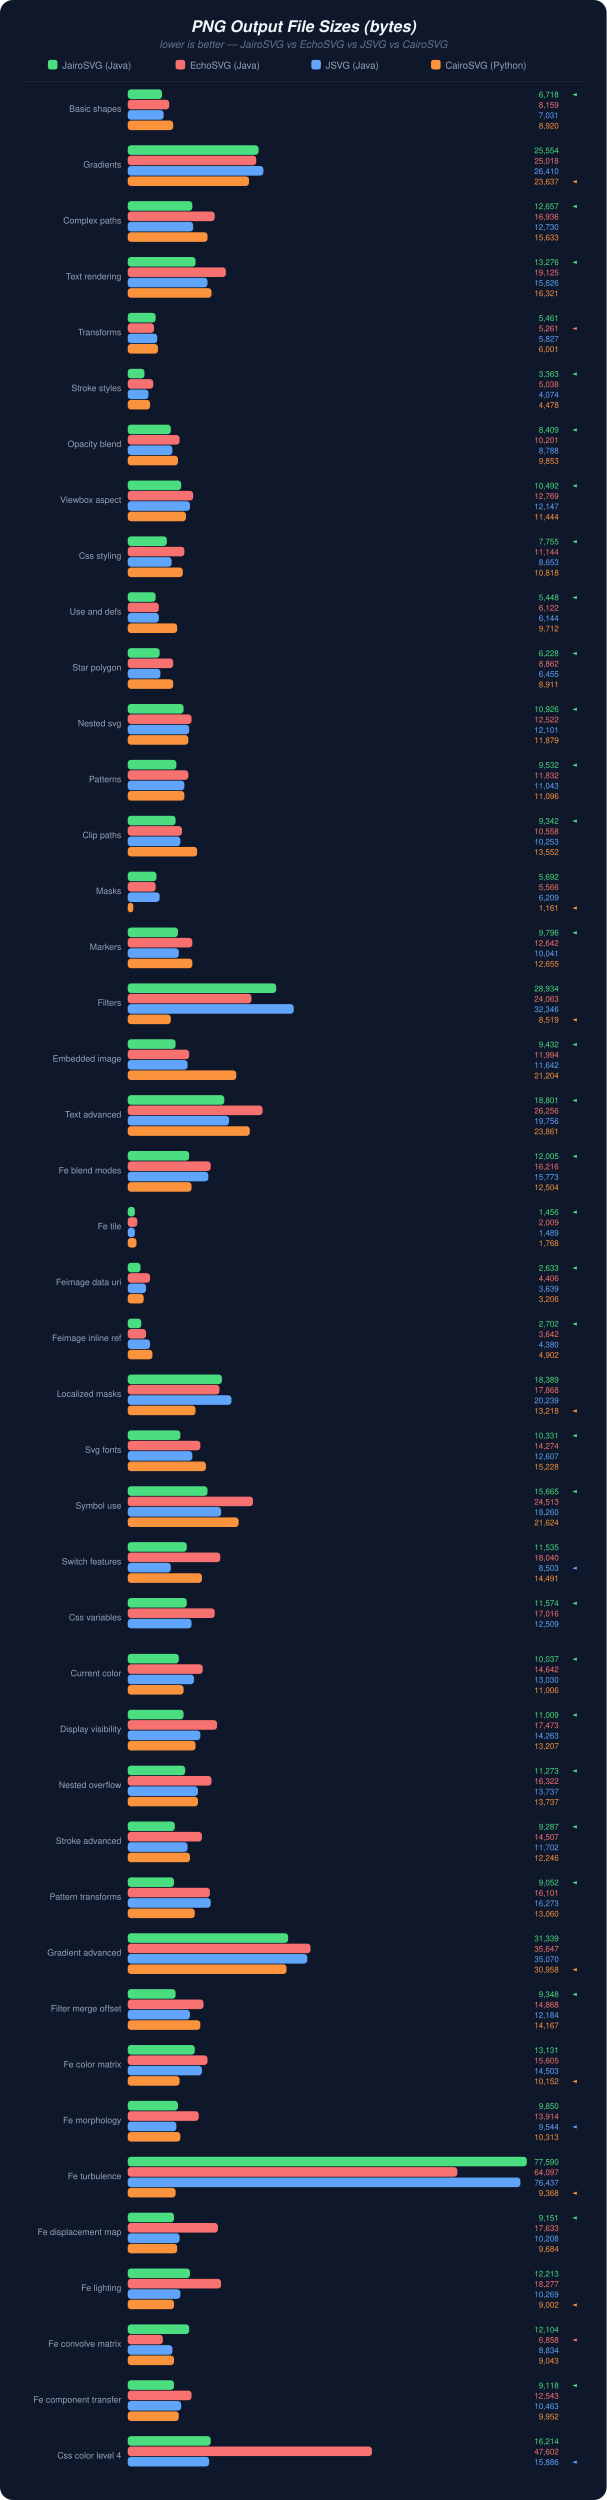
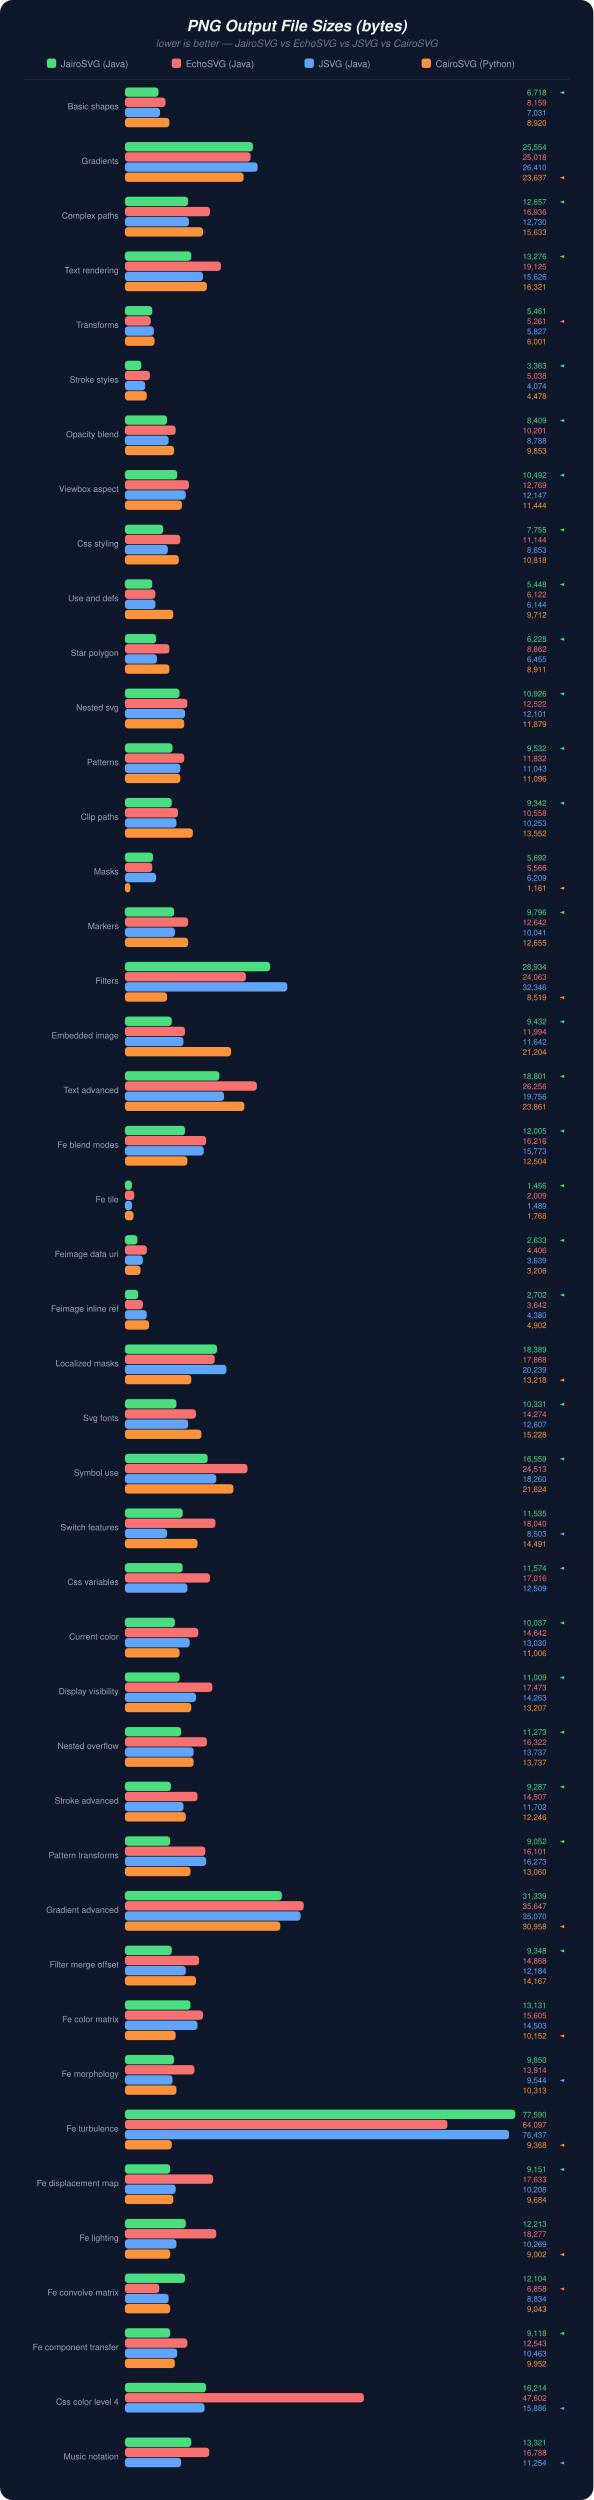
- <svg xmlns="http://www.w3.org/2000/svg" width="760" height="3132" viewBox="0 0 760 3132">
+ <svg xmlns="http://www.w3.org/2000/svg" width="760" height="3202" viewBox="0 0 760 3202">
  <style>
    text { font-family: -apple-system, BlinkMacSystemFont, "Segoe UI", Helvetica, Arial, sans-serif; }
  </style>
-   <rect width="760" height="3132" rx="16" fill="#0f172a" />
+   <rect width="760" height="3202" rx="16" fill="#0f172a" />
  <text x="380" y="40" text-anchor="middle" font-size="20" font-weight="600" font-style="italic" fill="#f1f5f9">PNG Output File Sizes (bytes)</text>
  <text x="380" y="60" text-anchor="middle" font-size="13" font-style="italic" fill="#64748b">lower is better — JairoSVG vs EchoSVG vs JSVG vs CairoSVG</text>
  <rect x="60" y="75" width="12" height="12" rx="3" fill="#4ade80" />
  <text x="78" y="86" font-size="12" fill="#94a3b8">JairoSVG (Java)</text>
  <rect x="220" y="75" width="12" height="12" rx="3" fill="#f87171" />
  <text x="238" y="86" font-size="12" fill="#94a3b8">EchoSVG (Java)</text>
  <rect x="390" y="75" width="12" height="12" rx="3" fill="#60a5fa" />
  <text x="408" y="86" font-size="12" fill="#94a3b8">JSVG (Java)</text>
  <rect x="540" y="75" width="12" height="12" rx="3" fill="#fb923c" />
  <text x="558" y="86" font-size="12" fill="#94a3b8">CairoSVG (Python)</text>
  <line x1="30" y1="102" x2="730" y2="102" stroke="#1e293b" stroke-width="1" />
  <text x="152" y="140" text-anchor="end" font-size="11" font-weight="500" fill="#94a3b8">Basic shapes</text>
  <rect x="160" y="112" width="43" height="12" rx="4" fill="#4ade80" />
  <text x="700" y="122" text-anchor="end" font-size="10" fill="#4ade80">6,718</text>
  <text x="720" y="122" text-anchor="middle" font-size="10" fill="#4ade80">◄</text>
  <rect x="160" y="125" width="52" height="12" rx="4" fill="#f87171" />
  <text x="700" y="135" text-anchor="end" font-size="10" fill="#f87171">8,159</text>
  <rect x="160" y="138" width="45" height="12" rx="4" fill="#60a5fa" />
  <text x="700" y="148" text-anchor="end" font-size="10" fill="#60a5fa">7,031</text>
  <rect x="160" y="151" width="57" height="12" rx="4" fill="#fb923c" />
  <text x="700" y="161" text-anchor="end" font-size="10" fill="#fb923c">8,920</text>
  <text x="152" y="210" text-anchor="end" font-size="11" font-weight="500" fill="#94a3b8">Gradients</text>
  <rect x="160" y="182" width="164" height="12" rx="4" fill="#4ade80" />
  <text x="700" y="192" text-anchor="end" font-size="10" fill="#4ade80">25,554</text>
  <rect x="160" y="195" width="161" height="12" rx="4" fill="#f87171" />
  <text x="700" y="205" text-anchor="end" font-size="10" fill="#f87171">25,018</text>
  <rect x="160" y="208" width="170" height="12" rx="4" fill="#60a5fa" />
  <text x="700" y="218" text-anchor="end" font-size="10" fill="#60a5fa">26,410</text>
  <rect x="160" y="221" width="152" height="12" rx="4" fill="#fb923c" />
  <text x="700" y="231" text-anchor="end" font-size="10" fill="#fb923c">23,637</text>
  <text x="720" y="231" text-anchor="middle" font-size="10" fill="#fb923c">◄</text>
  <text x="152" y="280" text-anchor="end" font-size="11" font-weight="500" fill="#94a3b8">Complex paths</text>
  <rect x="160" y="252" width="81" height="12" rx="4" fill="#4ade80" />
  <text x="700" y="262" text-anchor="end" font-size="10" fill="#4ade80">12,657</text>
  <text x="720" y="262" text-anchor="middle" font-size="10" fill="#4ade80">◄</text>
  <rect x="160" y="265" width="109" height="12" rx="4" fill="#f87171" />
  <text x="700" y="275" text-anchor="end" font-size="10" fill="#f87171">16,936</text>
  <rect x="160" y="278" width="82" height="12" rx="4" fill="#60a5fa" />
  <text x="700" y="288" text-anchor="end" font-size="10" fill="#60a5fa">12,730</text>
  <rect x="160" y="291" width="100" height="12" rx="4" fill="#fb923c" />
  <text x="700" y="301" text-anchor="end" font-size="10" fill="#fb923c">15,633</text>
  <text x="152" y="350" text-anchor="end" font-size="11" font-weight="500" fill="#94a3b8">Text rendering</text>
  <rect x="160" y="322" width="85" height="12" rx="4" fill="#4ade80" />
  <text x="700" y="332" text-anchor="end" font-size="10" fill="#4ade80">13,276</text>
  <text x="720" y="332" text-anchor="middle" font-size="10" fill="#4ade80">◄</text>
  <rect x="160" y="335" width="123" height="12" rx="4" fill="#f87171" />
  <text x="700" y="345" text-anchor="end" font-size="10" fill="#f87171">19,125</text>
  <rect x="160" y="348" width="100" height="12" rx="4" fill="#60a5fa" />
  <text x="700" y="358" text-anchor="end" font-size="10" fill="#60a5fa">15,626</text>
  <rect x="160" y="361" width="105" height="12" rx="4" fill="#fb923c" />
  <text x="700" y="371" text-anchor="end" font-size="10" fill="#fb923c">16,321</text>
  <text x="152" y="420" text-anchor="end" font-size="11" font-weight="500" fill="#94a3b8">Transforms</text>
  <rect x="160" y="392" width="35" height="12" rx="4" fill="#4ade80" />
  <text x="700" y="402" text-anchor="end" font-size="10" fill="#4ade80">5,461</text>
  <rect x="160" y="405" width="33" height="12" rx="4" fill="#f87171" />
  <text x="700" y="415" text-anchor="end" font-size="10" fill="#f87171">5,261</text>
  <text x="720" y="415" text-anchor="middle" font-size="10" fill="#f87171">◄</text>
  <rect x="160" y="418" width="37" height="12" rx="4" fill="#60a5fa" />
  <text x="700" y="428" text-anchor="end" font-size="10" fill="#60a5fa">5,827</text>
  <rect x="160" y="431" width="38" height="12" rx="4" fill="#fb923c" />
  <text x="700" y="441" text-anchor="end" font-size="10" fill="#fb923c">6,001</text>
  <text x="152" y="490" text-anchor="end" font-size="11" font-weight="500" fill="#94a3b8">Stroke styles</text>
  <rect x="160" y="462" width="21" height="12" rx="4" fill="#4ade80" />
  <text x="700" y="472" text-anchor="end" font-size="10" fill="#4ade80">3,363</text>
  <text x="720" y="472" text-anchor="middle" font-size="10" fill="#4ade80">◄</text>
  <rect x="160" y="475" width="32" height="12" rx="4" fill="#f87171" />
  <text x="700" y="485" text-anchor="end" font-size="10" fill="#f87171">5,038</text>
  <rect x="160" y="488" width="26" height="12" rx="4" fill="#60a5fa" />
  <text x="700" y="498" text-anchor="end" font-size="10" fill="#60a5fa">4,074</text>
  <rect x="160" y="501" width="28" height="12" rx="4" fill="#fb923c" />
  <text x="700" y="511" text-anchor="end" font-size="10" fill="#fb923c">4,478</text>
  <text x="152" y="560" text-anchor="end" font-size="11" font-weight="500" fill="#94a3b8">Opacity blend</text>
  <rect x="160" y="532" width="54" height="12" rx="4" fill="#4ade80" />
  <text x="700" y="542" text-anchor="end" font-size="10" fill="#4ade80">8,409</text>
  <text x="720" y="542" text-anchor="middle" font-size="10" fill="#4ade80">◄</text>
  <rect x="160" y="545" width="65" height="12" rx="4" fill="#f87171" />
  <text x="700" y="555" text-anchor="end" font-size="10" fill="#f87171">10,201</text>
  <rect x="160" y="558" width="56" height="12" rx="4" fill="#60a5fa" />
  <text x="700" y="568" text-anchor="end" font-size="10" fill="#60a5fa">8,788</text>
  <rect x="160" y="571" width="63" height="12" rx="4" fill="#fb923c" />
  <text x="700" y="581" text-anchor="end" font-size="10" fill="#fb923c">9,853</text>
  <text x="152" y="630" text-anchor="end" font-size="11" font-weight="500" fill="#94a3b8">Viewbox aspect</text>
  <rect x="160" y="602" width="67" height="12" rx="4" fill="#4ade80" />
  <text x="700" y="612" text-anchor="end" font-size="10" fill="#4ade80">10,492</text>
  <text x="720" y="612" text-anchor="middle" font-size="10" fill="#4ade80">◄</text>
  <rect x="160" y="615" width="82" height="12" rx="4" fill="#f87171" />
  <text x="700" y="625" text-anchor="end" font-size="10" fill="#f87171">12,769</text>
  <rect x="160" y="628" width="78" height="12" rx="4" fill="#60a5fa" />
  <text x="700" y="638" text-anchor="end" font-size="10" fill="#60a5fa">12,147</text>
  <rect x="160" y="641" width="73" height="12" rx="4" fill="#fb923c" />
  <text x="700" y="651" text-anchor="end" font-size="10" fill="#fb923c">11,444</text>
  <text x="152" y="700" text-anchor="end" font-size="11" font-weight="500" fill="#94a3b8">Css styling</text>
  <rect x="160" y="672" width="49" height="12" rx="4" fill="#4ade80" />
  <text x="700" y="682" text-anchor="end" font-size="10" fill="#4ade80">7,755</text>
  <text x="720" y="682" text-anchor="middle" font-size="10" fill="#4ade80">◄</text>
  <rect x="160" y="685" width="71" height="12" rx="4" fill="#f87171" />
  <text x="700" y="695" text-anchor="end" font-size="10" fill="#f87171">11,144</text>
  <rect x="160" y="698" width="55" height="12" rx="4" fill="#60a5fa" />
  <text x="700" y="708" text-anchor="end" font-size="10" fill="#60a5fa">8,653</text>
  <rect x="160" y="711" width="69" height="12" rx="4" fill="#fb923c" />
  <text x="700" y="721" text-anchor="end" font-size="10" fill="#fb923c">10,818</text>
  <text x="152" y="770" text-anchor="end" font-size="11" font-weight="500" fill="#94a3b8">Use and defs</text>
  <rect x="160" y="742" width="35" height="12" rx="4" fill="#4ade80" />
  <text x="700" y="752" text-anchor="end" font-size="10" fill="#4ade80">5,448</text>
  <text x="720" y="752" text-anchor="middle" font-size="10" fill="#4ade80">◄</text>
  <rect x="160" y="755" width="39" height="12" rx="4" fill="#f87171" />
  <text x="700" y="765" text-anchor="end" font-size="10" fill="#f87171">6,122</text>
  <rect x="160" y="768" width="39" height="12" rx="4" fill="#60a5fa" />
  <text x="700" y="778" text-anchor="end" font-size="10" fill="#60a5fa">6,144</text>
  <rect x="160" y="781" width="62" height="12" rx="4" fill="#fb923c" />
  <text x="700" y="791" text-anchor="end" font-size="10" fill="#fb923c">9,712</text>
  <text x="152" y="840" text-anchor="end" font-size="11" font-weight="500" fill="#94a3b8">Star polygon</text>
  <rect x="160" y="812" width="40" height="12" rx="4" fill="#4ade80" />
  <text x="700" y="822" text-anchor="end" font-size="10" fill="#4ade80">6,228</text>
  <text x="720" y="822" text-anchor="middle" font-size="10" fill="#4ade80">◄</text>
  <rect x="160" y="825" width="57" height="12" rx="4" fill="#f87171" />
  <text x="700" y="835" text-anchor="end" font-size="10" fill="#f87171">8,862</text>
  <rect x="160" y="838" width="41" height="12" rx="4" fill="#60a5fa" />
  <text x="700" y="848" text-anchor="end" font-size="10" fill="#60a5fa">6,455</text>
  <rect x="160" y="851" width="57" height="12" rx="4" fill="#fb923c" />
  <text x="700" y="861" text-anchor="end" font-size="10" fill="#fb923c">8,911</text>
  <text x="152" y="910" text-anchor="end" font-size="11" font-weight="500" fill="#94a3b8">Nested svg</text>
  <rect x="160" y="882" width="70" height="12" rx="4" fill="#4ade80" />
  <text x="700" y="892" text-anchor="end" font-size="10" fill="#4ade80">10,926</text>
  <text x="720" y="892" text-anchor="middle" font-size="10" fill="#4ade80">◄</text>
  <rect x="160" y="895" width="80" height="12" rx="4" fill="#f87171" />
  <text x="700" y="905" text-anchor="end" font-size="10" fill="#f87171">12,522</text>
  <rect x="160" y="908" width="77" height="12" rx="4" fill="#60a5fa" />
  <text x="700" y="918" text-anchor="end" font-size="10" fill="#60a5fa">12,101</text>
  <rect x="160" y="921" width="76" height="12" rx="4" fill="#fb923c" />
  <text x="700" y="931" text-anchor="end" font-size="10" fill="#fb923c">11,879</text>
  <text x="152" y="980" text-anchor="end" font-size="11" font-weight="500" fill="#94a3b8">Patterns</text>
  <rect x="160" y="952" width="61" height="12" rx="4" fill="#4ade80" />
  <text x="700" y="962" text-anchor="end" font-size="10" fill="#4ade80">9,532</text>
  <text x="720" y="962" text-anchor="middle" font-size="10" fill="#4ade80">◄</text>
  <rect x="160" y="965" width="76" height="12" rx="4" fill="#f87171" />
  <text x="700" y="975" text-anchor="end" font-size="10" fill="#f87171">11,832</text>
  <rect x="160" y="978" width="71" height="12" rx="4" fill="#60a5fa" />
  <text x="700" y="988" text-anchor="end" font-size="10" fill="#60a5fa">11,043</text>
  <rect x="160" y="991" width="71" height="12" rx="4" fill="#fb923c" />
  <text x="700" y="1001" text-anchor="end" font-size="10" fill="#fb923c">11,096</text>
  <text x="152" y="1050" text-anchor="end" font-size="11" font-weight="500" fill="#94a3b8">Clip paths</text>
  <rect x="160" y="1022" width="60" height="12" rx="4" fill="#4ade80" />
  <text x="700" y="1032" text-anchor="end" font-size="10" fill="#4ade80">9,342</text>
  <text x="720" y="1032" text-anchor="middle" font-size="10" fill="#4ade80">◄</text>
  <rect x="160" y="1035" width="68" height="12" rx="4" fill="#f87171" />
  <text x="700" y="1045" text-anchor="end" font-size="10" fill="#f87171">10,558</text>
  <rect x="160" y="1048" width="66" height="12" rx="4" fill="#60a5fa" />
  <text x="700" y="1058" text-anchor="end" font-size="10" fill="#60a5fa">10,253</text>
  <rect x="160" y="1061" width="87" height="12" rx="4" fill="#fb923c" />
  <text x="700" y="1071" text-anchor="end" font-size="10" fill="#fb923c">13,552</text>
  <text x="152" y="1120" text-anchor="end" font-size="11" font-weight="500" fill="#94a3b8">Masks</text>
  <rect x="160" y="1092" width="36" height="12" rx="4" fill="#4ade80" />
  <text x="700" y="1102" text-anchor="end" font-size="10" fill="#4ade80">5,692</text>
  <rect x="160" y="1105" width="35" height="12" rx="4" fill="#f87171" />
  <text x="700" y="1115" text-anchor="end" font-size="10" fill="#f87171">5,566</text>
  <rect x="160" y="1118" width="40" height="12" rx="4" fill="#60a5fa" />
  <text x="700" y="1128" text-anchor="end" font-size="10" fill="#60a5fa">6,209</text>
  <rect x="160" y="1131" width="7" height="12" rx="4" fill="#fb923c" />
  <text x="700" y="1141" text-anchor="end" font-size="10" fill="#fb923c">1,161</text>
  <text x="720" y="1141" text-anchor="middle" font-size="10" fill="#fb923c">◄</text>
  <text x="152" y="1190" text-anchor="end" font-size="11" font-weight="500" fill="#94a3b8">Markers</text>
  <rect x="160" y="1162" width="63" height="12" rx="4" fill="#4ade80" />
  <text x="700" y="1172" text-anchor="end" font-size="10" fill="#4ade80">9,796</text>
  <text x="720" y="1172" text-anchor="middle" font-size="10" fill="#4ade80">◄</text>
  <rect x="160" y="1175" width="81" height="12" rx="4" fill="#f87171" />
  <text x="700" y="1185" text-anchor="end" font-size="10" fill="#f87171">12,642</text>
  <rect x="160" y="1188" width="64" height="12" rx="4" fill="#60a5fa" />
  <text x="700" y="1198" text-anchor="end" font-size="10" fill="#60a5fa">10,041</text>
  <rect x="160" y="1201" width="81" height="12" rx="4" fill="#fb923c" />
  <text x="700" y="1211" text-anchor="end" font-size="10" fill="#fb923c">12,655</text>
  <text x="152" y="1260" text-anchor="end" font-size="11" font-weight="500" fill="#94a3b8">Filters</text>
  <rect x="160" y="1232" width="186" height="12" rx="4" fill="#4ade80" />
  <text x="700" y="1242" text-anchor="end" font-size="10" fill="#4ade80">28,934</text>
  <rect x="160" y="1245" width="155" height="12" rx="4" fill="#f87171" />
  <text x="700" y="1255" text-anchor="end" font-size="10" fill="#f87171">24,063</text>
  <rect x="160" y="1258" width="208" height="12" rx="4" fill="#60a5fa" />
  <text x="700" y="1268" text-anchor="end" font-size="10" fill="#60a5fa">32,346</text>
  <rect x="160" y="1271" width="54" height="12" rx="4" fill="#fb923c" />
  <text x="700" y="1281" text-anchor="end" font-size="10" fill="#fb923c">8,519</text>
  <text x="720" y="1281" text-anchor="middle" font-size="10" fill="#fb923c">◄</text>
  <text x="152" y="1330" text-anchor="end" font-size="11" font-weight="500" fill="#94a3b8">Embedded image</text>
  <rect x="160" y="1302" width="60" height="12" rx="4" fill="#4ade80" />
  <text x="700" y="1312" text-anchor="end" font-size="10" fill="#4ade80">9,432</text>
  <text x="720" y="1312" text-anchor="middle" font-size="10" fill="#4ade80">◄</text>
  <rect x="160" y="1315" width="77" height="12" rx="4" fill="#f87171" />
  <text x="700" y="1325" text-anchor="end" font-size="10" fill="#f87171">11,994</text>
  <rect x="160" y="1328" width="75" height="12" rx="4" fill="#60a5fa" />
  <text x="700" y="1338" text-anchor="end" font-size="10" fill="#60a5fa">11,642</text>
  <rect x="160" y="1341" width="136" height="12" rx="4" fill="#fb923c" />
  <text x="700" y="1351" text-anchor="end" font-size="10" fill="#fb923c">21,204</text>
  <text x="152" y="1400" text-anchor="end" font-size="11" font-weight="500" fill="#94a3b8">Text advanced</text>
  <rect x="160" y="1372" width="121" height="12" rx="4" fill="#4ade80" />
  <text x="700" y="1382" text-anchor="end" font-size="10" fill="#4ade80">18,801</text>
  <text x="720" y="1382" text-anchor="middle" font-size="10" fill="#4ade80">◄</text>
  <rect x="160" y="1385" width="169" height="12" rx="4" fill="#f87171" />
  <text x="700" y="1395" text-anchor="end" font-size="10" fill="#f87171">26,256</text>
  <rect x="160" y="1398" width="127" height="12" rx="4" fill="#60a5fa" />
  <text x="700" y="1408" text-anchor="end" font-size="10" fill="#60a5fa">19,756</text>
  <rect x="160" y="1411" width="153" height="12" rx="4" fill="#fb923c" />
  <text x="700" y="1421" text-anchor="end" font-size="10" fill="#fb923c">23,861</text>
  <text x="152" y="1470" text-anchor="end" font-size="11" font-weight="500" fill="#94a3b8">Fe blend modes</text>
  <rect x="160" y="1442" width="77" height="12" rx="4" fill="#4ade80" />
  <text x="700" y="1452" text-anchor="end" font-size="10" fill="#4ade80">12,005</text>
  <text x="720" y="1452" text-anchor="middle" font-size="10" fill="#4ade80">◄</text>
  <rect x="160" y="1455" width="104" height="12" rx="4" fill="#f87171" />
  <text x="700" y="1465" text-anchor="end" font-size="10" fill="#f87171">16,216</text>
  <rect x="160" y="1468" width="101" height="12" rx="4" fill="#60a5fa" />
  <text x="700" y="1478" text-anchor="end" font-size="10" fill="#60a5fa">15,773</text>
  <rect x="160" y="1481" width="80" height="12" rx="4" fill="#fb923c" />
  <text x="700" y="1491" text-anchor="end" font-size="10" fill="#fb923c">12,504</text>
  <text x="152" y="1540" text-anchor="end" font-size="11" font-weight="500" fill="#94a3b8">Fe tile</text>
  <rect x="160" y="1512" width="9" height="12" rx="4" fill="#4ade80" />
  <text x="700" y="1522" text-anchor="end" font-size="10" fill="#4ade80">1,456</text>
  <text x="720" y="1522" text-anchor="middle" font-size="10" fill="#4ade80">◄</text>
  <rect x="160" y="1525" width="12" height="12" rx="4" fill="#f87171" />
  <text x="700" y="1535" text-anchor="end" font-size="10" fill="#f87171">2,009</text>
  <rect x="160" y="1538" width="9" height="12" rx="4" fill="#60a5fa" />
  <text x="700" y="1548" text-anchor="end" font-size="10" fill="#60a5fa">1,489</text>
  <rect x="160" y="1551" width="11" height="12" rx="4" fill="#fb923c" />
  <text x="700" y="1561" text-anchor="end" font-size="10" fill="#fb923c">1,768</text>
  <text x="152" y="1610" text-anchor="end" font-size="11" font-weight="500" fill="#94a3b8">Feimage data uri</text>
  <rect x="160" y="1582" width="16" height="12" rx="4" fill="#4ade80" />
  <text x="700" y="1592" text-anchor="end" font-size="10" fill="#4ade80">2,633</text>
  <text x="720" y="1592" text-anchor="middle" font-size="10" fill="#4ade80">◄</text>
  <rect x="160" y="1595" width="28" height="12" rx="4" fill="#f87171" />
  <text x="700" y="1605" text-anchor="end" font-size="10" fill="#f87171">4,406</text>
  <rect x="160" y="1608" width="23" height="12" rx="4" fill="#60a5fa" />
  <text x="700" y="1618" text-anchor="end" font-size="10" fill="#60a5fa">3,639</text>
  <rect x="160" y="1621" width="20" height="12" rx="4" fill="#fb923c" />
  <text x="700" y="1631" text-anchor="end" font-size="10" fill="#fb923c">3,206</text>
  <text x="152" y="1680" text-anchor="end" font-size="11" font-weight="500" fill="#94a3b8">Feimage inline ref</text>
  <rect x="160" y="1652" width="17" height="12" rx="4" fill="#4ade80" />
  <text x="700" y="1662" text-anchor="end" font-size="10" fill="#4ade80">2,702</text>
  <text x="720" y="1662" text-anchor="middle" font-size="10" fill="#4ade80">◄</text>
  <rect x="160" y="1665" width="23" height="12" rx="4" fill="#f87171" />
  <text x="700" y="1675" text-anchor="end" font-size="10" fill="#f87171">3,642</text>
  <rect x="160" y="1678" width="28" height="12" rx="4" fill="#60a5fa" />
  <text x="700" y="1688" text-anchor="end" font-size="10" fill="#60a5fa">4,380</text>
  <rect x="160" y="1691" width="31" height="12" rx="4" fill="#fb923c" />
  <text x="700" y="1701" text-anchor="end" font-size="10" fill="#fb923c">4,902</text>
  <text x="152" y="1750" text-anchor="end" font-size="11" font-weight="500" fill="#94a3b8">Localized masks</text>
  <rect x="160" y="1722" width="118" height="12" rx="4" fill="#4ade80" />
  <text x="700" y="1732" text-anchor="end" font-size="10" fill="#4ade80">18,389</text>
  <rect x="160" y="1735" width="115" height="12" rx="4" fill="#f87171" />
  <text x="700" y="1745" text-anchor="end" font-size="10" fill="#f87171">17,868</text>
  <rect x="160" y="1748" width="130" height="12" rx="4" fill="#60a5fa" />
  <text x="700" y="1758" text-anchor="end" font-size="10" fill="#60a5fa">20,239</text>
  <rect x="160" y="1761" width="85" height="12" rx="4" fill="#fb923c" />
  <text x="700" y="1771" text-anchor="end" font-size="10" fill="#fb923c">13,218</text>
  <text x="720" y="1771" text-anchor="middle" font-size="10" fill="#fb923c">◄</text>
  <text x="152" y="1820" text-anchor="end" font-size="11" font-weight="500" fill="#94a3b8">Svg fonts</text>
  <rect x="160" y="1792" width="66" height="12" rx="4" fill="#4ade80" />
  <text x="700" y="1802" text-anchor="end" font-size="10" fill="#4ade80">10,331</text>
  <text x="720" y="1802" text-anchor="middle" font-size="10" fill="#4ade80">◄</text>
  <rect x="160" y="1805" width="91" height="12" rx="4" fill="#f87171" />
  <text x="700" y="1815" text-anchor="end" font-size="10" fill="#f87171">14,274</text>
  <rect x="160" y="1818" width="81" height="12" rx="4" fill="#60a5fa" />
  <text x="700" y="1828" text-anchor="end" font-size="10" fill="#60a5fa">12,607</text>
  <rect x="160" y="1831" width="98" height="12" rx="4" fill="#fb923c" />
  <text x="700" y="1841" text-anchor="end" font-size="10" fill="#fb923c">15,228</text>
  <text x="152" y="1890" text-anchor="end" font-size="11" font-weight="500" fill="#94a3b8">Symbol use</text>
-   <rect x="160" y="1862" width="100" height="12" rx="4" fill="#4ade80" />
-   <text x="700" y="1872" text-anchor="end" font-size="10" fill="#4ade80">15,665</text>
+   <rect x="160" y="1862" width="106" height="12" rx="4" fill="#4ade80" />
+   <text x="700" y="1872" text-anchor="end" font-size="10" fill="#4ade80">16,559</text>
  <text x="720" y="1872" text-anchor="middle" font-size="10" fill="#4ade80">◄</text>
  <rect x="160" y="1875" width="157" height="12" rx="4" fill="#f87171" />
  <text x="700" y="1885" text-anchor="end" font-size="10" fill="#f87171">24,513</text>
  <rect x="160" y="1888" width="117" height="12" rx="4" fill="#60a5fa" />
  <text x="700" y="1898" text-anchor="end" font-size="10" fill="#60a5fa">18,260</text>
  <rect x="160" y="1901" width="139" height="12" rx="4" fill="#fb923c" />
  <text x="700" y="1911" text-anchor="end" font-size="10" fill="#fb923c">21,624</text>
  <text x="152" y="1960" text-anchor="end" font-size="11" font-weight="500" fill="#94a3b8">Switch features</text>
  <rect x="160" y="1932" width="74" height="12" rx="4" fill="#4ade80" />
  <text x="700" y="1942" text-anchor="end" font-size="10" fill="#4ade80">11,535</text>
  <rect x="160" y="1945" width="116" height="12" rx="4" fill="#f87171" />
  <text x="700" y="1955" text-anchor="end" font-size="10" fill="#f87171">18,040</text>
  <rect x="160" y="1958" width="54" height="12" rx="4" fill="#60a5fa" />
  <text x="700" y="1968" text-anchor="end" font-size="10" fill="#60a5fa">8,503</text>
  <text x="720" y="1968" text-anchor="middle" font-size="10" fill="#60a5fa">◄</text>
  <rect x="160" y="1971" width="93" height="12" rx="4" fill="#fb923c" />
  <text x="700" y="1981" text-anchor="end" font-size="10" fill="#fb923c">14,491</text>
  <text x="152" y="2030" text-anchor="end" font-size="11" font-weight="500" fill="#94a3b8">Css variables</text>
  <rect x="160" y="2002" width="74" height="12" rx="4" fill="#4ade80" />
  <text x="700" y="2012" text-anchor="end" font-size="10" fill="#4ade80">11,574</text>
  <text x="720" y="2012" text-anchor="middle" font-size="10" fill="#4ade80">◄</text>
  <rect x="160" y="2015" width="109" height="12" rx="4" fill="#f87171" />
  <text x="700" y="2025" text-anchor="end" font-size="10" fill="#f87171">17,016</text>
  <rect x="160" y="2028" width="80" height="12" rx="4" fill="#60a5fa" />
  <text x="700" y="2038" text-anchor="end" font-size="10" fill="#60a5fa">12,509</text>
  <text x="152" y="2100" text-anchor="end" font-size="11" font-weight="500" fill="#94a3b8">Current color</text>
  <rect x="160" y="2072" width="64" height="12" rx="4" fill="#4ade80" />
  <text x="700" y="2082" text-anchor="end" font-size="10" fill="#4ade80">10,037</text>
  <text x="720" y="2082" text-anchor="middle" font-size="10" fill="#4ade80">◄</text>
  <rect x="160" y="2085" width="94" height="12" rx="4" fill="#f87171" />
  <text x="700" y="2095" text-anchor="end" font-size="10" fill="#f87171">14,642</text>
  <rect x="160" y="2098" width="83" height="12" rx="4" fill="#60a5fa" />
  <text x="700" y="2108" text-anchor="end" font-size="10" fill="#60a5fa">13,030</text>
  <rect x="160" y="2111" width="70" height="12" rx="4" fill="#fb923c" />
  <text x="700" y="2121" text-anchor="end" font-size="10" fill="#fb923c">11,006</text>
  <text x="152" y="2170" text-anchor="end" font-size="11" font-weight="500" fill="#94a3b8">Display visibility</text>
  <rect x="160" y="2142" width="70" height="12" rx="4" fill="#4ade80" />
  <text x="700" y="2152" text-anchor="end" font-size="10" fill="#4ade80">11,009</text>
  <text x="720" y="2152" text-anchor="middle" font-size="10" fill="#4ade80">◄</text>
  <rect x="160" y="2155" width="112" height="12" rx="4" fill="#f87171" />
  <text x="700" y="2165" text-anchor="end" font-size="10" fill="#f87171">17,473</text>
  <rect x="160" y="2168" width="91" height="12" rx="4" fill="#60a5fa" />
  <text x="700" y="2178" text-anchor="end" font-size="10" fill="#60a5fa">14,263</text>
  <rect x="160" y="2181" width="85" height="12" rx="4" fill="#fb923c" />
  <text x="700" y="2191" text-anchor="end" font-size="10" fill="#fb923c">13,207</text>
  <text x="152" y="2240" text-anchor="end" font-size="11" font-weight="500" fill="#94a3b8">Nested overflow</text>
  <rect x="160" y="2212" width="72" height="12" rx="4" fill="#4ade80" />
  <text x="700" y="2222" text-anchor="end" font-size="10" fill="#4ade80">11,273</text>
  <text x="720" y="2222" text-anchor="middle" font-size="10" fill="#4ade80">◄</text>
  <rect x="160" y="2225" width="105" height="12" rx="4" fill="#f87171" />
  <text x="700" y="2235" text-anchor="end" font-size="10" fill="#f87171">16,322</text>
  <rect x="160" y="2238" width="88" height="12" rx="4" fill="#60a5fa" />
  <text x="700" y="2248" text-anchor="end" font-size="10" fill="#60a5fa">13,737</text>
  <rect x="160" y="2251" width="88" height="12" rx="4" fill="#fb923c" />
  <text x="700" y="2261" text-anchor="end" font-size="10" fill="#fb923c">13,737</text>
  <text x="152" y="2310" text-anchor="end" font-size="11" font-weight="500" fill="#94a3b8">Stroke advanced</text>
  <rect x="160" y="2282" width="59" height="12" rx="4" fill="#4ade80" />
  <text x="700" y="2292" text-anchor="end" font-size="10" fill="#4ade80">9,287</text>
  <text x="720" y="2292" text-anchor="middle" font-size="10" fill="#4ade80">◄</text>
  <rect x="160" y="2295" width="93" height="12" rx="4" fill="#f87171" />
  <text x="700" y="2305" text-anchor="end" font-size="10" fill="#f87171">14,507</text>
  <rect x="160" y="2308" width="75" height="12" rx="4" fill="#60a5fa" />
  <text x="700" y="2318" text-anchor="end" font-size="10" fill="#60a5fa">11,702</text>
  <rect x="160" y="2321" width="78" height="12" rx="4" fill="#fb923c" />
  <text x="700" y="2331" text-anchor="end" font-size="10" fill="#fb923c">12,246</text>
  <text x="152" y="2380" text-anchor="end" font-size="11" font-weight="500" fill="#94a3b8">Pattern transforms</text>
  <rect x="160" y="2352" width="58" height="12" rx="4" fill="#4ade80" />
  <text x="700" y="2362" text-anchor="end" font-size="10" fill="#4ade80">9,052</text>
  <text x="720" y="2362" text-anchor="middle" font-size="10" fill="#4ade80">◄</text>
  <rect x="160" y="2365" width="103" height="12" rx="4" fill="#f87171" />
  <text x="700" y="2375" text-anchor="end" font-size="10" fill="#f87171">16,101</text>
  <rect x="160" y="2378" width="104" height="12" rx="4" fill="#60a5fa" />
  <text x="700" y="2388" text-anchor="end" font-size="10" fill="#60a5fa">16,273</text>
  <rect x="160" y="2391" width="84" height="12" rx="4" fill="#fb923c" />
  <text x="700" y="2401" text-anchor="end" font-size="10" fill="#fb923c">13,060</text>
  <text x="152" y="2450" text-anchor="end" font-size="11" font-weight="500" fill="#94a3b8">Gradient advanced</text>
  <rect x="160" y="2422" width="201" height="12" rx="4" fill="#4ade80" />
  <text x="700" y="2432" text-anchor="end" font-size="10" fill="#4ade80">31,339</text>
  <rect x="160" y="2435" width="229" height="12" rx="4" fill="#f87171" />
  <text x="700" y="2445" text-anchor="end" font-size="10" fill="#f87171">35,647</text>
  <rect x="160" y="2448" width="225" height="12" rx="4" fill="#60a5fa" />
  <text x="700" y="2458" text-anchor="end" font-size="10" fill="#60a5fa">35,070</text>
  <rect x="160" y="2461" width="199" height="12" rx="4" fill="#fb923c" />
  <text x="700" y="2471" text-anchor="end" font-size="10" fill="#fb923c">30,958</text>
  <text x="720" y="2471" text-anchor="middle" font-size="10" fill="#fb923c">◄</text>
  <text x="152" y="2520" text-anchor="end" font-size="11" font-weight="500" fill="#94a3b8">Filter merge offset</text>
  <rect x="160" y="2492" width="60" height="12" rx="4" fill="#4ade80" />
  <text x="700" y="2502" text-anchor="end" font-size="10" fill="#4ade80">9,348</text>
  <text x="720" y="2502" text-anchor="middle" font-size="10" fill="#4ade80">◄</text>
  <rect x="160" y="2505" width="95" height="12" rx="4" fill="#f87171" />
  <text x="700" y="2515" text-anchor="end" font-size="10" fill="#f87171">14,868</text>
  <rect x="160" y="2518" width="78" height="12" rx="4" fill="#60a5fa" />
  <text x="700" y="2528" text-anchor="end" font-size="10" fill="#60a5fa">12,184</text>
  <rect x="160" y="2531" width="91" height="12" rx="4" fill="#fb923c" />
  <text x="700" y="2541" text-anchor="end" font-size="10" fill="#fb923c">14,167</text>
  <text x="152" y="2590" text-anchor="end" font-size="11" font-weight="500" fill="#94a3b8">Fe color matrix</text>
  <rect x="160" y="2562" width="84" height="12" rx="4" fill="#4ade80" />
  <text x="700" y="2572" text-anchor="end" font-size="10" fill="#4ade80">13,131</text>
  <rect x="160" y="2575" width="100" height="12" rx="4" fill="#f87171" />
  <text x="700" y="2585" text-anchor="end" font-size="10" fill="#f87171">15,605</text>
  <rect x="160" y="2588" width="93" height="12" rx="4" fill="#60a5fa" />
  <text x="700" y="2598" text-anchor="end" font-size="10" fill="#60a5fa">14,503</text>
  <rect x="160" y="2601" width="65" height="12" rx="4" fill="#fb923c" />
  <text x="700" y="2611" text-anchor="end" font-size="10" fill="#fb923c">10,152</text>
  <text x="720" y="2611" text-anchor="middle" font-size="10" fill="#fb923c">◄</text>
  <text x="152" y="2660" text-anchor="end" font-size="11" font-weight="500" fill="#94a3b8">Fe morphology</text>
  <rect x="160" y="2632" width="63" height="12" rx="4" fill="#4ade80" />
  <text x="700" y="2642" text-anchor="end" font-size="10" fill="#4ade80">9,850</text>
  <rect x="160" y="2645" width="89" height="12" rx="4" fill="#f87171" />
  <text x="700" y="2655" text-anchor="end" font-size="10" fill="#f87171">13,914</text>
  <rect x="160" y="2658" width="61" height="12" rx="4" fill="#60a5fa" />
  <text x="700" y="2668" text-anchor="end" font-size="10" fill="#60a5fa">9,544</text>
  <text x="720" y="2668" text-anchor="middle" font-size="10" fill="#60a5fa">◄</text>
  <rect x="160" y="2671" width="66" height="12" rx="4" fill="#fb923c" />
  <text x="700" y="2681" text-anchor="end" font-size="10" fill="#fb923c">10,313</text>
  <text x="152" y="2730" text-anchor="end" font-size="11" font-weight="500" fill="#94a3b8">Fe turbulence</text>
  <rect x="160" y="2702" width="500" height="12" rx="4" fill="#4ade80" />
  <text x="700" y="2712" text-anchor="end" font-size="10" fill="#4ade80">77,590</text>
  <rect x="160" y="2715" width="413" height="12" rx="4" fill="#f87171" />
  <text x="700" y="2725" text-anchor="end" font-size="10" fill="#f87171">64,097</text>
  <rect x="160" y="2728" width="492" height="12" rx="4" fill="#60a5fa" />
  <text x="700" y="2738" text-anchor="end" font-size="10" fill="#60a5fa">76,437</text>
  <rect x="160" y="2741" width="60" height="12" rx="4" fill="#fb923c" />
  <text x="700" y="2751" text-anchor="end" font-size="10" fill="#fb923c">9,368</text>
  <text x="720" y="2751" text-anchor="middle" font-size="10" fill="#fb923c">◄</text>
  <text x="152" y="2800" text-anchor="end" font-size="11" font-weight="500" fill="#94a3b8">Fe displacement map</text>
  <rect x="160" y="2772" width="58" height="12" rx="4" fill="#4ade80" />
  <text x="700" y="2782" text-anchor="end" font-size="10" fill="#4ade80">9,151</text>
  <text x="720" y="2782" text-anchor="middle" font-size="10" fill="#4ade80">◄</text>
  <rect x="160" y="2785" width="113" height="12" rx="4" fill="#f87171" />
  <text x="700" y="2795" text-anchor="end" font-size="10" fill="#f87171">17,633</text>
  <rect x="160" y="2798" width="65" height="12" rx="4" fill="#60a5fa" />
  <text x="700" y="2808" text-anchor="end" font-size="10" fill="#60a5fa">10,208</text>
  <rect x="160" y="2811" width="62" height="12" rx="4" fill="#fb923c" />
  <text x="700" y="2821" text-anchor="end" font-size="10" fill="#fb923c">9,684</text>
  <text x="152" y="2870" text-anchor="end" font-size="11" font-weight="500" fill="#94a3b8">Fe lighting</text>
  <rect x="160" y="2842" width="78" height="12" rx="4" fill="#4ade80" />
  <text x="700" y="2852" text-anchor="end" font-size="10" fill="#4ade80">12,213</text>
  <rect x="160" y="2855" width="117" height="12" rx="4" fill="#f87171" />
  <text x="700" y="2865" text-anchor="end" font-size="10" fill="#f87171">18,277</text>
  <rect x="160" y="2868" width="66" height="12" rx="4" fill="#60a5fa" />
  <text x="700" y="2878" text-anchor="end" font-size="10" fill="#60a5fa">10,269</text>
  <rect x="160" y="2881" width="58" height="12" rx="4" fill="#fb923c" />
  <text x="700" y="2891" text-anchor="end" font-size="10" fill="#fb923c">9,002</text>
  <text x="720" y="2891" text-anchor="middle" font-size="10" fill="#fb923c">◄</text>
  <text x="152" y="2940" text-anchor="end" font-size="11" font-weight="500" fill="#94a3b8">Fe convolve matrix</text>
  <rect x="160" y="2912" width="77" height="12" rx="4" fill="#4ade80" />
  <text x="700" y="2922" text-anchor="end" font-size="10" fill="#4ade80">12,104</text>
  <rect x="160" y="2925" width="44" height="12" rx="4" fill="#f87171" />
  <text x="700" y="2935" text-anchor="end" font-size="10" fill="#f87171">6,858</text>
  <text x="720" y="2935" text-anchor="middle" font-size="10" fill="#f87171">◄</text>
  <rect x="160" y="2938" width="56" height="12" rx="4" fill="#60a5fa" />
  <text x="700" y="2948" text-anchor="end" font-size="10" fill="#60a5fa">8,834</text>
  <rect x="160" y="2951" width="58" height="12" rx="4" fill="#fb923c" />
  <text x="700" y="2961" text-anchor="end" font-size="10" fill="#fb923c">9,043</text>
  <text x="152" y="3010" text-anchor="end" font-size="11" font-weight="500" fill="#94a3b8">Fe component transfer</text>
  <rect x="160" y="2982" width="58" height="12" rx="4" fill="#4ade80" />
  <text x="700" y="2992" text-anchor="end" font-size="10" fill="#4ade80">9,118</text>
  <text x="720" y="2992" text-anchor="middle" font-size="10" fill="#4ade80">◄</text>
  <rect x="160" y="2995" width="80" height="12" rx="4" fill="#f87171" />
  <text x="700" y="3005" text-anchor="end" font-size="10" fill="#f87171">12,543</text>
  <rect x="160" y="3008" width="67" height="12" rx="4" fill="#60a5fa" />
  <text x="700" y="3018" text-anchor="end" font-size="10" fill="#60a5fa">10,463</text>
  <rect x="160" y="3021" width="64" height="12" rx="4" fill="#fb923c" />
  <text x="700" y="3031" text-anchor="end" font-size="10" fill="#fb923c">9,952</text>
  <text x="152" y="3080" text-anchor="end" font-size="11" font-weight="500" fill="#94a3b8">Css color level 4</text>
  <rect x="160" y="3052" width="104" height="12" rx="4" fill="#4ade80" />
  <text x="700" y="3062" text-anchor="end" font-size="10" fill="#4ade80">16,214</text>
  <rect x="160" y="3065" width="306" height="12" rx="4" fill="#f87171" />
  <text x="700" y="3075" text-anchor="end" font-size="10" fill="#f87171">47,602</text>
  <rect x="160" y="3078" width="102" height="12" rx="4" fill="#60a5fa" />
  <text x="700" y="3088" text-anchor="end" font-size="10" fill="#60a5fa">15,886</text>
  <text x="720" y="3088" text-anchor="middle" font-size="10" fill="#60a5fa">◄</text>
+   <text x="152" y="3150" text-anchor="end" font-size="11" font-weight="500" fill="#94a3b8">Music notation</text>
+   <rect x="160" y="3122" width="85" height="12" rx="4" fill="#4ade80" />
+   <text x="700" y="3132" text-anchor="end" font-size="10" fill="#4ade80">13,321</text>
+   <rect x="160" y="3135" width="108" height="12" rx="4" fill="#f87171" />
+   <text x="700" y="3145" text-anchor="end" font-size="10" fill="#f87171">16,788</text>
+   <rect x="160" y="3148" width="72" height="12" rx="4" fill="#60a5fa" />
+   <text x="700" y="3158" text-anchor="end" font-size="10" fill="#60a5fa">11,254</text>
+   <text x="720" y="3158" text-anchor="middle" font-size="10" fill="#60a5fa">◄</text>
</svg>
